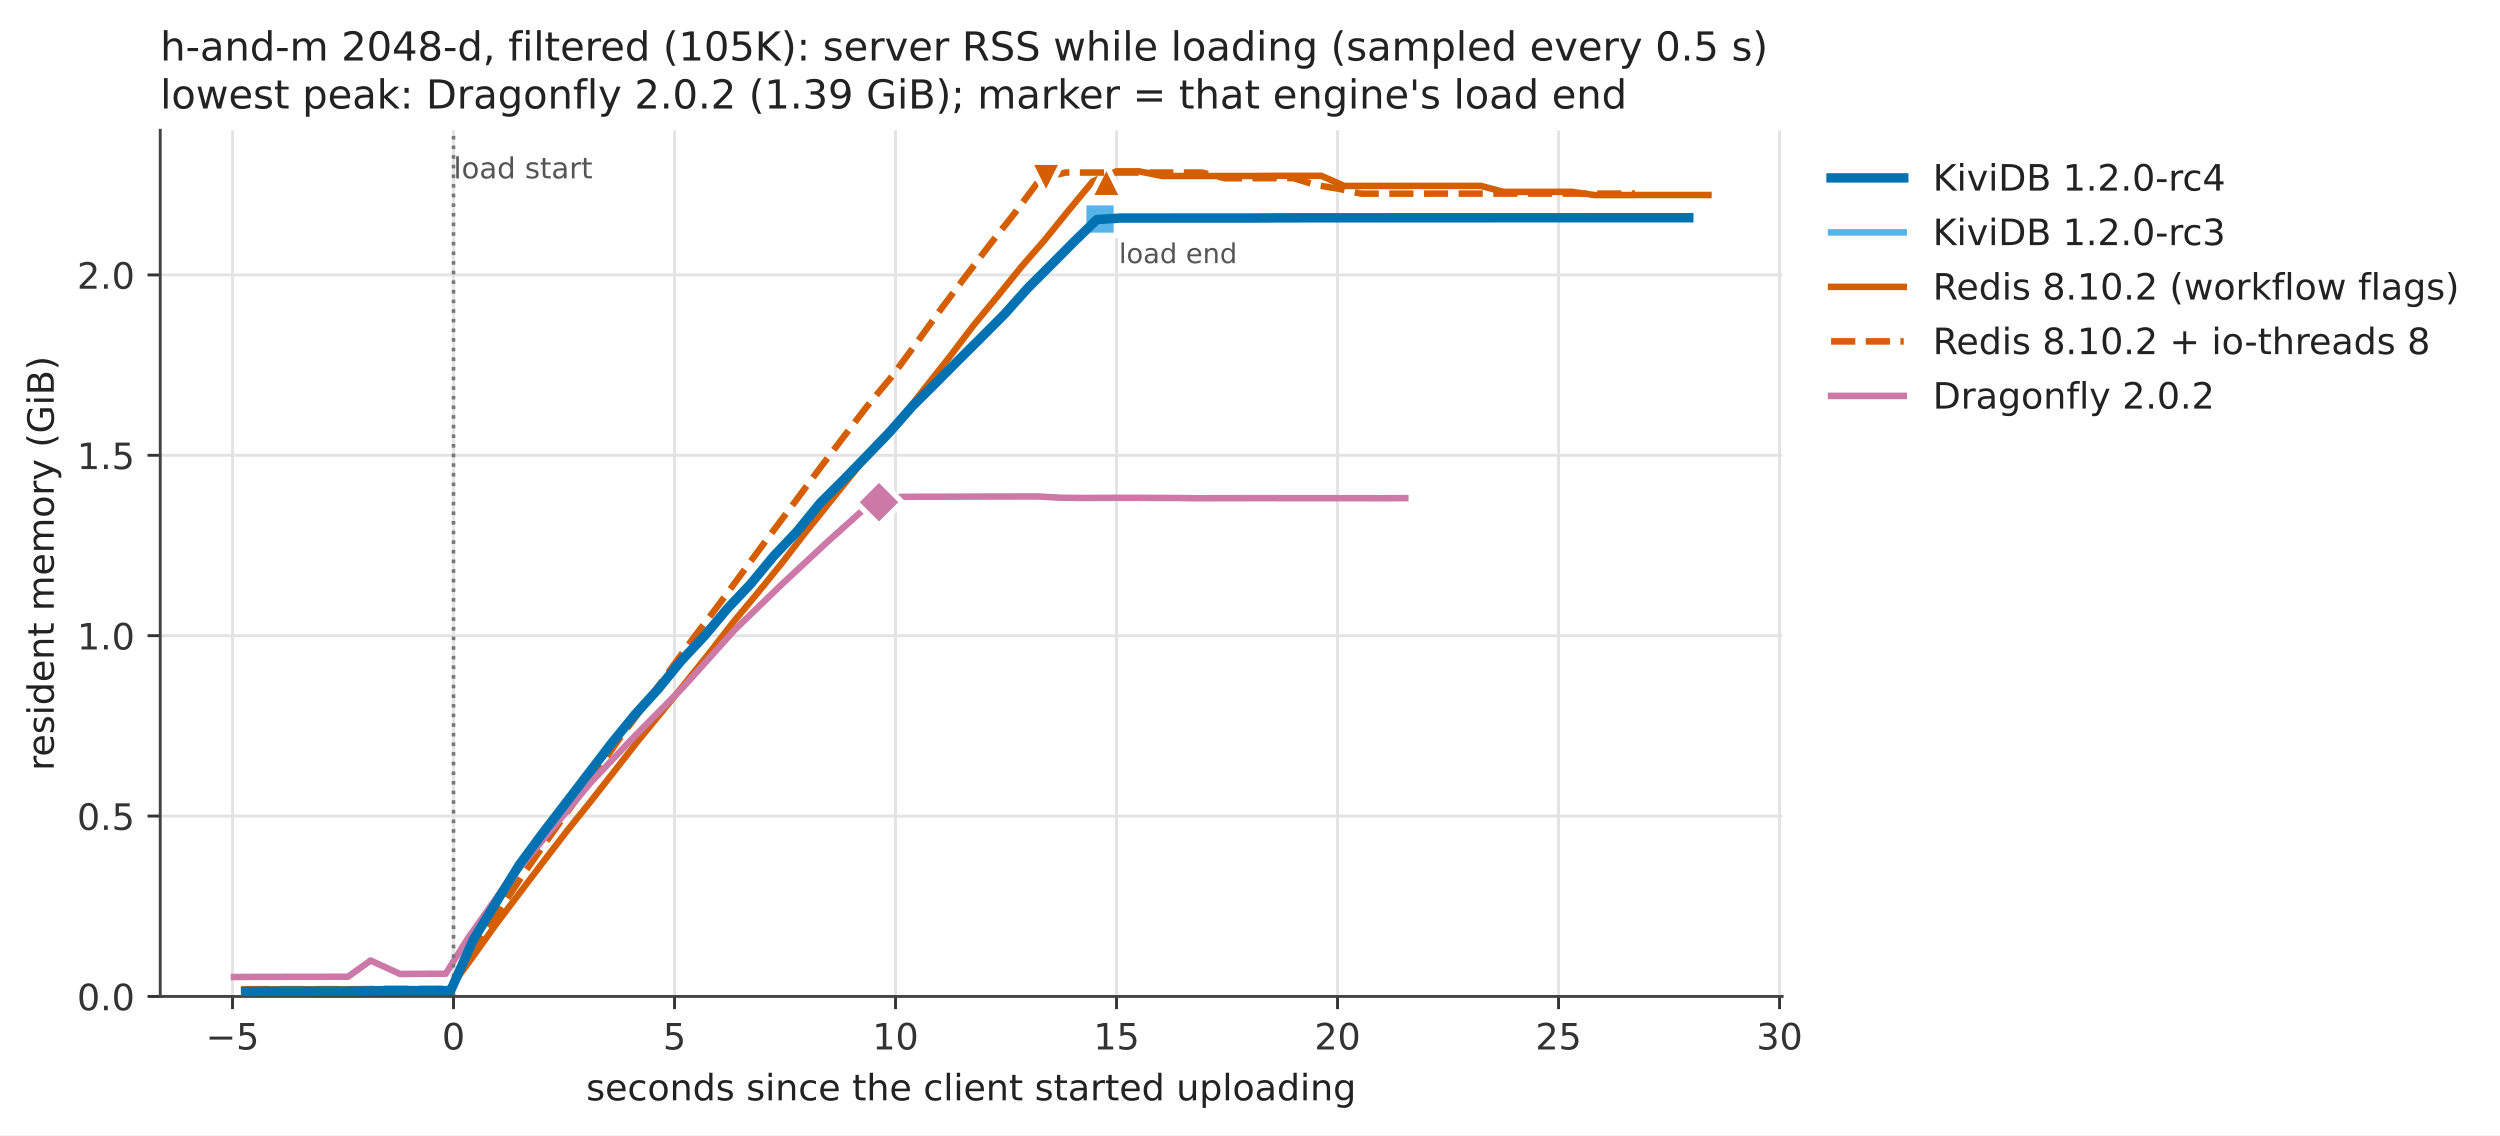
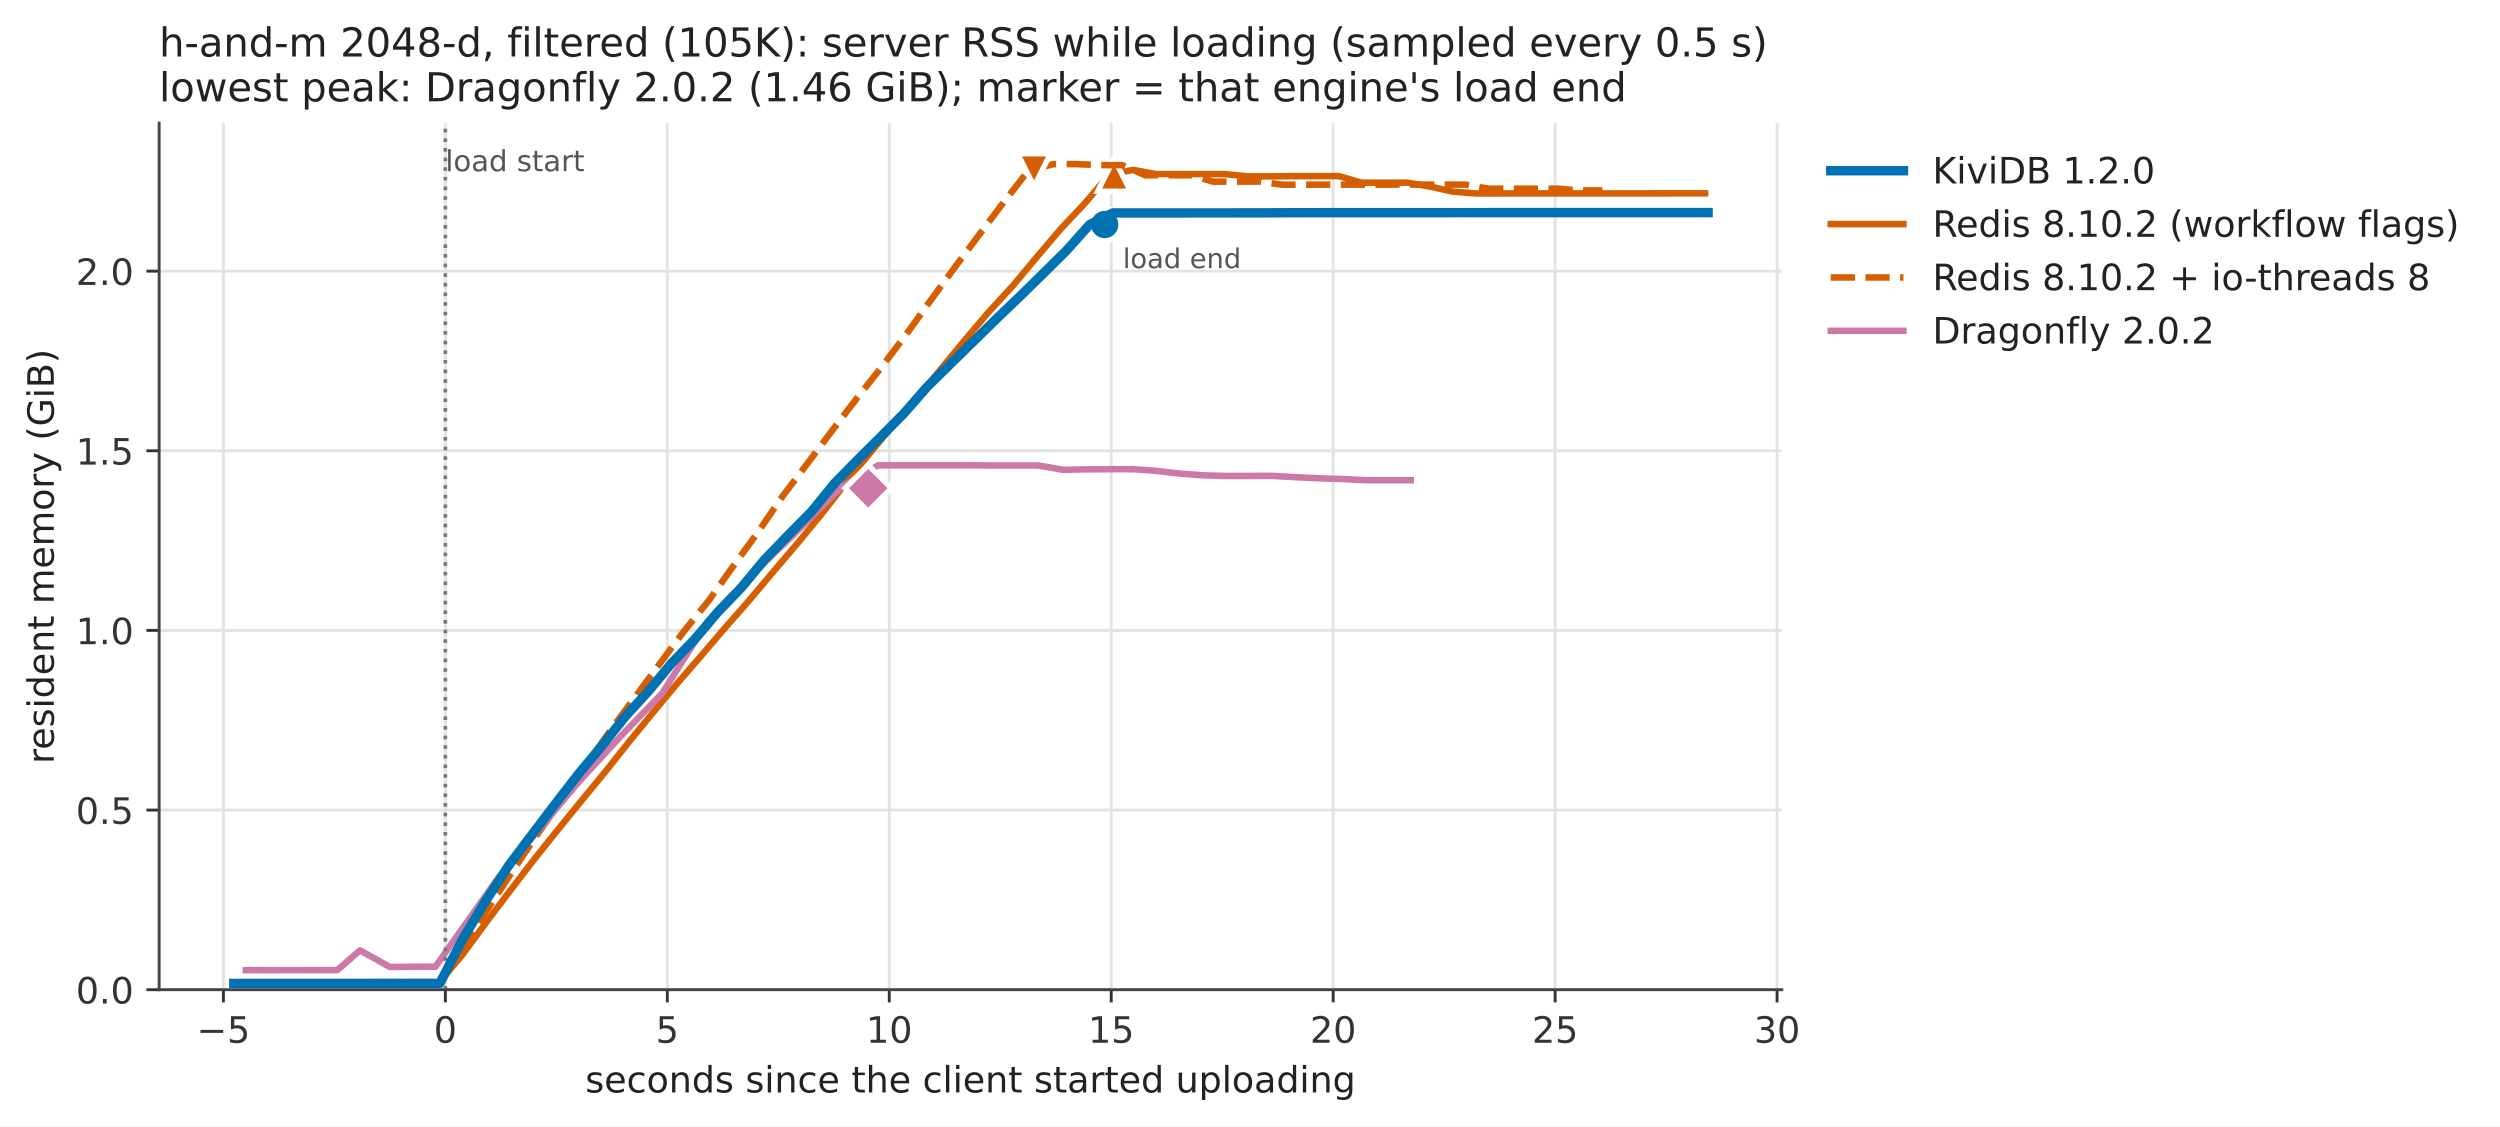
- <svg xmlns="http://www.w3.org/2000/svg" xmlns:xlink="http://www.w3.org/1999/xlink" width="688.079pt" height="312.455pt" viewBox="0 0 688.079 312.455" version="1.1">
+ <svg xmlns="http://www.w3.org/2000/svg" xmlns:xlink="http://www.w3.org/1999/xlink" width="687.755pt" height="309.824pt" viewBox="0 0 687.755 309.824" version="1.1">
  <defs>
    <style type="text/css">*{stroke-linejoin: round; stroke-linecap: butt}</style>
  </defs>
  <g id="figure_1">
    <g id="patch_1">
-       <path d="M 0 312.455  L 688.079 312.455  L 688.079 0  L 0 0  z " style="fill: #ffffff" />
+       <path d="M 0 309.824  L 687.755 309.824  L 687.755 0  L 0 0  z " style="fill: #ffffff" />
    </g>
    <g id="axes_1">
      <g id="patch_2">
-         <path d="M 44.104 274.254  L 490.504 274.254  L 490.504 35.862  L 44.104 35.862  z " style="fill: #ffffff" />
+         <path d="M 43.781 272.268  L 490.181 272.268  L 490.181 33.876  L 43.781 33.876  z " style="fill: #ffffff" />
      </g>
      <g id="matplotlib.axis_1">
        <g id="xtick_1">
          <g id="line2d_1">
-             <path d="M 63.993 274.254  L 63.993 35.862  " clip-path="url(#pf860370158)" style="fill: none; stroke: #e3e3e3; stroke-width: 0.8; stroke-linecap: square" />
+             <path d="M 61.459 272.268  L 61.459 33.876  " clip-path="url(#p2d11bc632e)" style="fill: none; stroke: #e3e3e3; stroke-width: 0.8; stroke-linecap: square" />
          </g>
          <g id="line2d_2">
            <defs>
-               <path id="m5789d902ad" d="M 0 0  L 0 3.5  " style="stroke: #333333; stroke-width: 0.8" />
+               <path id="ma50ec9a277" d="M 0 0  L 0 3.5  " style="stroke: #333333; stroke-width: 0.8" />
            </defs>
            <g>
-               <use xlink:href="#m5789d902ad" x="63.993" y="274.254" style="fill: #333333; stroke: #333333; stroke-width: 0.8" />
+               <use xlink:href="#ma50ec9a277" x="61.459" y="272.268" style="fill: #333333; stroke: #333333; stroke-width: 0.8" />
            </g>
          </g>
          <g id="text_1">
-             <text style="font-size: 10px; font-family: 'DejaVu Sans'; text-anchor: middle; fill: #333333" x="63.993" y="288.852" transform="rotate(-0 63.99335 288.852)">−5</text>
+             <text style="font-size: 10px; font-family: 'DejaVu Sans'; text-anchor: middle; fill: #333333" x="61.459" y="286.866" transform="rotate(-0 61.45878 286.8663)">−5</text>
          </g>
        </g>
        <g id="xtick_2">
          <g id="line2d_3">
-             <path d="M 124.821 274.254  L 124.821 35.862  " clip-path="url(#pf860370158)" style="fill: none; stroke: #e3e3e3; stroke-width: 0.8; stroke-linecap: square" />
+             <path d="M 122.519 272.268  L 122.519 33.876  " clip-path="url(#p2d11bc632e)" style="fill: none; stroke: #e3e3e3; stroke-width: 0.8; stroke-linecap: square" />
          </g>
          <g id="line2d_4">
            <g>
-               <use xlink:href="#m5789d902ad" x="124.821" y="274.254" style="fill: #333333; stroke: #333333; stroke-width: 0.8" />
+               <use xlink:href="#ma50ec9a277" x="122.519" y="272.268" style="fill: #333333; stroke: #333333; stroke-width: 0.8" />
            </g>
          </g>
          <g id="text_2">
-             <text style="font-size: 10px; font-family: 'DejaVu Sans'; text-anchor: middle; fill: #333333" x="124.821" y="288.852" transform="rotate(-0 124.8211 288.852)">0</text>
+             <text style="font-size: 10px; font-family: 'DejaVu Sans'; text-anchor: middle; fill: #333333" x="122.519" y="286.866" transform="rotate(-0 122.519 286.8663)">0</text>
          </g>
        </g>
        <g id="xtick_3">
          <g id="line2d_5">
-             <path d="M 185.649 274.254  L 185.649 35.862  " clip-path="url(#pf860370158)" style="fill: none; stroke: #e3e3e3; stroke-width: 0.8; stroke-linecap: square" />
+             <path d="M 183.579 272.268  L 183.579 33.876  " clip-path="url(#p2d11bc632e)" style="fill: none; stroke: #e3e3e3; stroke-width: 0.8; stroke-linecap: square" />
          </g>
          <g id="line2d_6">
            <g>
-               <use xlink:href="#m5789d902ad" x="185.649" y="274.254" style="fill: #333333; stroke: #333333; stroke-width: 0.8" />
+               <use xlink:href="#ma50ec9a277" x="183.579" y="272.268" style="fill: #333333; stroke: #333333; stroke-width: 0.8" />
            </g>
          </g>
          <g id="text_3">
-             <text style="font-size: 10px; font-family: 'DejaVu Sans'; text-anchor: middle; fill: #333333" x="185.649" y="288.852" transform="rotate(-0 185.6488 288.852)">5</text>
+             <text style="font-size: 10px; font-family: 'DejaVu Sans'; text-anchor: middle; fill: #333333" x="183.579" y="286.866" transform="rotate(-0 183.5791 286.8663)">5</text>
          </g>
        </g>
        <g id="xtick_4">
          <g id="line2d_7">
-             <path d="M 246.476 274.254  L 246.476 35.862  " clip-path="url(#pf860370158)" style="fill: none; stroke: #e3e3e3; stroke-width: 0.8; stroke-linecap: square" />
+             <path d="M 244.639 272.268  L 244.639 33.876  " clip-path="url(#p2d11bc632e)" style="fill: none; stroke: #e3e3e3; stroke-width: 0.8; stroke-linecap: square" />
          </g>
          <g id="line2d_8">
            <g>
-               <use xlink:href="#m5789d902ad" x="246.476" y="274.254" style="fill: #333333; stroke: #333333; stroke-width: 0.8" />
+               <use xlink:href="#ma50ec9a277" x="244.639" y="272.268" style="fill: #333333; stroke: #333333; stroke-width: 0.8" />
            </g>
          </g>
          <g id="text_4">
-             <text style="font-size: 10px; font-family: 'DejaVu Sans'; text-anchor: middle; fill: #333333" x="246.476" y="288.852" transform="rotate(-0 246.4765 288.852)">10</text>
+             <text style="font-size: 10px; font-family: 'DejaVu Sans'; text-anchor: middle; fill: #333333" x="244.639" y="286.866" transform="rotate(-0 244.6393 286.8663)">10</text>
          </g>
        </g>
        <g id="xtick_5">
          <g id="line2d_9">
-             <path d="M 307.304 274.254  L 307.304 35.862  " clip-path="url(#pf860370158)" style="fill: none; stroke: #e3e3e3; stroke-width: 0.8; stroke-linecap: square" />
+             <path d="M 305.7 272.268  L 305.7 33.876  " clip-path="url(#p2d11bc632e)" style="fill: none; stroke: #e3e3e3; stroke-width: 0.8; stroke-linecap: square" />
          </g>
          <g id="line2d_10">
            <g>
-               <use xlink:href="#m5789d902ad" x="307.304" y="274.254" style="fill: #333333; stroke: #333333; stroke-width: 0.8" />
+               <use xlink:href="#ma50ec9a277" x="305.7" y="272.268" style="fill: #333333; stroke: #333333; stroke-width: 0.8" />
            </g>
          </g>
          <g id="text_5">
-             <text style="font-size: 10px; font-family: 'DejaVu Sans'; text-anchor: middle; fill: #333333" x="307.304" y="288.852" transform="rotate(-0 307.3042 288.852)">15</text>
+             <text style="font-size: 10px; font-family: 'DejaVu Sans'; text-anchor: middle; fill: #333333" x="305.7" y="286.866" transform="rotate(-0 305.6995 286.8663)">15</text>
          </g>
        </g>
        <g id="xtick_6">
          <g id="line2d_11">
-             <path d="M 368.132 274.254  L 368.132 35.862  " clip-path="url(#pf860370158)" style="fill: none; stroke: #e3e3e3; stroke-width: 0.8; stroke-linecap: square" />
+             <path d="M 366.76 272.268  L 366.76 33.876  " clip-path="url(#p2d11bc632e)" style="fill: none; stroke: #e3e3e3; stroke-width: 0.8; stroke-linecap: square" />
          </g>
          <g id="line2d_12">
            <g>
-               <use xlink:href="#m5789d902ad" x="368.132" y="274.254" style="fill: #333333; stroke: #333333; stroke-width: 0.8" />
+               <use xlink:href="#ma50ec9a277" x="366.76" y="272.268" style="fill: #333333; stroke: #333333; stroke-width: 0.8" />
            </g>
          </g>
          <g id="text_6">
-             <text style="font-size: 10px; font-family: 'DejaVu Sans'; text-anchor: middle; fill: #333333" x="368.132" y="288.852" transform="rotate(-0 368.1319 288.852)">20</text>
+             <text style="font-size: 10px; font-family: 'DejaVu Sans'; text-anchor: middle; fill: #333333" x="366.76" y="286.866" transform="rotate(-0 366.7597 286.8663)">20</text>
          </g>
        </g>
        <g id="xtick_7">
          <g id="line2d_13">
-             <path d="M 428.96 274.254  L 428.96 35.862  " clip-path="url(#pf860370158)" style="fill: none; stroke: #e3e3e3; stroke-width: 0.8; stroke-linecap: square" />
+             <path d="M 427.82 272.268  L 427.82 33.876  " clip-path="url(#p2d11bc632e)" style="fill: none; stroke: #e3e3e3; stroke-width: 0.8; stroke-linecap: square" />
          </g>
          <g id="line2d_14">
            <g>
-               <use xlink:href="#m5789d902ad" x="428.96" y="274.254" style="fill: #333333; stroke: #333333; stroke-width: 0.8" />
+               <use xlink:href="#ma50ec9a277" x="427.82" y="272.268" style="fill: #333333; stroke: #333333; stroke-width: 0.8" />
            </g>
          </g>
          <g id="text_7">
-             <text style="font-size: 10px; font-family: 'DejaVu Sans'; text-anchor: middle; fill: #333333" x="428.96" y="288.852" transform="rotate(-0 428.9596 288.852)">25</text>
+             <text style="font-size: 10px; font-family: 'DejaVu Sans'; text-anchor: middle; fill: #333333" x="427.82" y="286.866" transform="rotate(-0 427.8199 286.8663)">25</text>
          </g>
        </g>
        <g id="xtick_8">
          <g id="line2d_15">
-             <path d="M 489.787 274.254  L 489.787 35.862  " clip-path="url(#pf860370158)" style="fill: none; stroke: #e3e3e3; stroke-width: 0.8; stroke-linecap: square" />
+             <path d="M 488.88 272.268  L 488.88 33.876  " clip-path="url(#p2d11bc632e)" style="fill: none; stroke: #e3e3e3; stroke-width: 0.8; stroke-linecap: square" />
          </g>
          <g id="line2d_16">
            <g>
-               <use xlink:href="#m5789d902ad" x="489.787" y="274.254" style="fill: #333333; stroke: #333333; stroke-width: 0.8" />
+               <use xlink:href="#ma50ec9a277" x="488.88" y="272.268" style="fill: #333333; stroke: #333333; stroke-width: 0.8" />
            </g>
          </g>
          <g id="text_8">
-             <text style="font-size: 10px; font-family: 'DejaVu Sans'; text-anchor: middle; fill: #333333" x="489.787" y="288.852" transform="rotate(-0 489.7874 288.852)">30</text>
+             <text style="font-size: 10px; font-family: 'DejaVu Sans'; text-anchor: middle; fill: #333333" x="488.88" y="286.866" transform="rotate(-0 488.8801 286.8663)">30</text>
          </g>
        </g>
        <g id="text_9">
-           <text style="font-size: 10px; font-family: 'DejaVu Sans'; text-anchor: middle; fill: #222222" x="267.304" y="302.853" transform="rotate(-0 267.3039 302.8528)">seconds since the client started uploading</text>
+           <text style="font-size: 10px; font-family: 'DejaVu Sans'; text-anchor: middle; fill: #222222" x="266.981" y="300.544" transform="rotate(-0 266.9812 300.5444)">seconds since the client started uploading</text>
        </g>
      </g>
      <g id="matplotlib.axis_2">
        <g id="ytick_1">
          <g id="line2d_17">
-             <path d="M 44.104 274.254  L 490.504 274.254  " clip-path="url(#pf860370158)" style="fill: none; stroke: #e3e3e3; stroke-width: 0.8; stroke-linecap: square" />
+             <path d="M 43.781 272.268  L 490.181 272.268  " clip-path="url(#p2d11bc632e)" style="fill: none; stroke: #e3e3e3; stroke-width: 0.8; stroke-linecap: square" />
          </g>
          <g id="line2d_18">
            <defs>
-               <path id="m6b6fc853ff" d="M 0 0  L -3.5 0  " style="stroke: #333333; stroke-width: 0.8" />
+               <path id="m5155912fb0" d="M 0 0  L -3.5 0  " style="stroke: #333333; stroke-width: 0.8" />
            </defs>
            <g>
-               <use xlink:href="#m6b6fc853ff" x="44.104" y="274.254" style="fill: #333333; stroke: #333333; stroke-width: 0.8" />
+               <use xlink:href="#m5155912fb0" x="43.781" y="272.268" style="fill: #333333; stroke: #333333; stroke-width: 0.8" />
            </g>
          </g>
          <g id="text_10">
-             <text style="font-size: 10px; font-family: 'DejaVu Sans'; text-anchor: end; fill: #333333" x="37.104" y="278.053" transform="rotate(-0 37.10391 278.0532)">0.0</text>
+             <text style="font-size: 10px; font-family: 'DejaVu Sans'; text-anchor: end; fill: #333333" x="36.781" y="276.067" transform="rotate(-0 36.78125 276.0671)">0.0</text>
          </g>
        </g>
        <g id="ytick_2">
          <g id="line2d_19">
-             <path d="M 44.104 224.607  L 490.504 224.607  " clip-path="url(#pf860370158)" style="fill: none; stroke: #e3e3e3; stroke-width: 0.8; stroke-linecap: square" />
+             <path d="M 43.781 222.848  L 490.181 222.848  " clip-path="url(#p2d11bc632e)" style="fill: none; stroke: #e3e3e3; stroke-width: 0.8; stroke-linecap: square" />
          </g>
          <g id="line2d_20">
            <g>
-               <use xlink:href="#m6b6fc853ff" x="44.104" y="224.607" style="fill: #333333; stroke: #333333; stroke-width: 0.8" />
+               <use xlink:href="#m5155912fb0" x="43.781" y="222.848" style="fill: #333333; stroke: #333333; stroke-width: 0.8" />
            </g>
          </g>
          <g id="text_11">
-             <text style="font-size: 10px; font-family: 'DejaVu Sans'; text-anchor: end; fill: #333333" x="37.104" y="228.406" transform="rotate(-0 37.10391 228.4058)">0.5</text>
+             <text style="font-size: 10px; font-family: 'DejaVu Sans'; text-anchor: end; fill: #333333" x="36.781" y="226.647" transform="rotate(-0 36.78125 226.6469)">0.5</text>
          </g>
        </g>
        <g id="ytick_3">
          <g id="line2d_21">
-             <path d="M 44.104 174.96  L 490.504 174.96  " clip-path="url(#pf860370158)" style="fill: none; stroke: #e3e3e3; stroke-width: 0.8; stroke-linecap: square" />
+             <path d="M 43.781 173.427  L 490.181 173.427  " clip-path="url(#p2d11bc632e)" style="fill: none; stroke: #e3e3e3; stroke-width: 0.8; stroke-linecap: square" />
          </g>
          <g id="line2d_22">
            <g>
-               <use xlink:href="#m6b6fc853ff" x="44.104" y="174.96" style="fill: #333333; stroke: #333333; stroke-width: 0.8" />
+               <use xlink:href="#m5155912fb0" x="43.781" y="173.427" style="fill: #333333; stroke: #333333; stroke-width: 0.8" />
            </g>
          </g>
          <g id="text_12">
-             <text style="font-size: 10px; font-family: 'DejaVu Sans'; text-anchor: end; fill: #333333" x="37.104" y="178.758" transform="rotate(-0 37.10391 178.7584)">1.0</text>
+             <text style="font-size: 10px; font-family: 'DejaVu Sans'; text-anchor: end; fill: #333333" x="36.781" y="177.227" transform="rotate(-0 36.78125 177.2267)">1.0</text>
          </g>
        </g>
        <g id="ytick_4">
          <g id="line2d_23">
-             <path d="M 44.104 125.312  L 490.504 125.312  " clip-path="url(#pf860370158)" style="fill: none; stroke: #e3e3e3; stroke-width: 0.8; stroke-linecap: square" />
+             <path d="M 43.781 124.007  L 490.181 124.007  " clip-path="url(#p2d11bc632e)" style="fill: none; stroke: #e3e3e3; stroke-width: 0.8; stroke-linecap: square" />
          </g>
          <g id="line2d_24">
            <g>
-               <use xlink:href="#m6b6fc853ff" x="44.104" y="125.312" style="fill: #333333; stroke: #333333; stroke-width: 0.8" />
+               <use xlink:href="#m5155912fb0" x="43.781" y="124.007" style="fill: #333333; stroke: #333333; stroke-width: 0.8" />
            </g>
          </g>
          <g id="text_13">
-             <text style="font-size: 10px; font-family: 'DejaVu Sans'; text-anchor: end; fill: #333333" x="37.104" y="129.111" transform="rotate(-0 37.10391 129.1111)">1.5</text>
+             <text style="font-size: 10px; font-family: 'DejaVu Sans'; text-anchor: end; fill: #333333" x="36.781" y="127.806" transform="rotate(-0 36.78125 127.8064)">1.5</text>
          </g>
        </g>
        <g id="ytick_5">
          <g id="line2d_25">
-             <path d="M 44.104 75.665  L 490.504 75.665  " clip-path="url(#pf860370158)" style="fill: none; stroke: #e3e3e3; stroke-width: 0.8; stroke-linecap: square" />
+             <path d="M 43.781 74.587  L 490.181 74.587  " clip-path="url(#p2d11bc632e)" style="fill: none; stroke: #e3e3e3; stroke-width: 0.8; stroke-linecap: square" />
          </g>
          <g id="line2d_26">
            <g>
-               <use xlink:href="#m6b6fc853ff" x="44.104" y="75.665" style="fill: #333333; stroke: #333333; stroke-width: 0.8" />
+               <use xlink:href="#m5155912fb0" x="43.781" y="74.587" style="fill: #333333; stroke: #333333; stroke-width: 0.8" />
            </g>
          </g>
          <g id="text_14">
-             <text style="font-size: 10px; font-family: 'DejaVu Sans'; text-anchor: end; fill: #333333" x="37.104" y="79.464" transform="rotate(-0 37.10391 79.46371)">2.0</text>
+             <text style="font-size: 10px; font-family: 'DejaVu Sans'; text-anchor: end; fill: #333333" x="36.781" y="78.386" transform="rotate(-0 36.78125 78.38622)">2.0</text>
          </g>
        </g>
        <g id="text_15">
-           <text style="font-size: 10px; font-family: 'DejaVu Sans'; text-anchor: middle; fill: #222222" x="14.798" y="155.058" transform="rotate(-90 14.79844 155.0584)">resident memory (GiB)</text>
+           <text style="font-size: 10px; font-family: 'DejaVu Sans'; text-anchor: middle; fill: #222222" x="14.798" y="153.072" transform="rotate(-90 14.79844 153.0719)">resident memory (GiB)</text>
        </g>
      </g>
      <g id="line2d_27">
        <defs>
-           <path id="m6598084a94" d="M 0 4.5  C 1.193 4.5 2.338 4.026 3.182 3.182  C 4.026 2.338 4.5 1.193 4.5 0  C 4.5 -1.193 4.026 -2.338 3.182 -3.182  C 2.338 -4.026 1.193 -4.5 0 -4.5  C -1.193 -4.5 -2.338 -4.026 -3.182 -3.182  C -4.026 -2.338 -4.5 -1.193 -4.5 0  C -4.5 1.193 -4.026 2.338 -3.182 3.182  C -2.338 4.026 -1.193 4.5 0 4.5  z " style="stroke: #ffffff; stroke-width: 1.5" />
-         </defs>
-         <g clip-path="url(#pf860370158)">
-           <use xlink:href="#m6598084a94" x="302.973" y="60.423" style="fill: #0072b2; stroke: #ffffff; stroke-width: 1.5" />
+           <path id="mde8ea15b51" d="M 0 4.5  C 1.193 4.5 2.338 4.026 3.182 3.182  C 4.026 2.338 4.5 1.193 4.5 0  C 4.5 -1.193 4.026 -2.338 3.182 -3.182  C 2.338 -4.026 1.193 -4.5 0 -4.5  C -1.193 -4.5 -2.338 -4.026 -3.182 -3.182  C -4.026 -2.338 -4.5 -1.193 -4.5 0  C -4.5 1.193 -4.026 2.338 -3.182 3.182  C -2.338 4.026 -1.193 4.5 0 4.5  z " style="stroke: #ffffff; stroke-width: 1.5" />
+         </defs>
+         <g clip-path="url(#p2d11bc632e)">
+           <use xlink:href="#mde8ea15b51" x="303.904" y="61.77" style="fill: #0072b2; stroke: #ffffff; stroke-width: 1.5" />
        </g>
      </g>
      <g id="line2d_28">
-         <path d="M 67.619 272.895  L 73.945 272.841  L 80.149 272.834  L 86.475 272.826  L 92.68 272.821  L 99.006 272.814  L 105.21 272.685  L 111.536 272.678  L 117.741 272.676  L 124.067 272.669  L 130.271 258.674  L 136.597 248.115  L 142.923 238.126  L 149.371 229.59  L 155.697 221.198  L 162.145 212.8  L 168.471 204.404  L 174.797 196.658  L 181.123 189.738  L 187.449 181.898  L 193.775 175.119  L 200.101 167.671  L 206.549 160.985  L 212.875 153.389  L 219.323 146.621  L 225.649 138.741  L 231.975 132.102  L 238.301 125.484  L 244.627 118.964  L 251.075 111.675  L 257.401 105.532  L 263.727 99.212  L 270.053 92.832  L 276.379 86.438  L 282.705 79.361  L 289.032 72.999  L 295.358 66.67  L 301.684 60.283  L 308.01 59.693  L 314.214 59.69  L 320.54 59.689  L 326.745 59.685  L 333.071 59.684  L 339.275 59.682  L 345.601 59.68  L 351.806 59.648  L 358.132 59.594  L 364.336 59.593  L 370.662 59.591  L 376.867 59.591  L 383.193 59.589  L 389.519 59.589  L 395.723 59.588  L 402.049 59.586  L 408.254 59.586  L 414.58 59.586  L 420.784 59.586  L 427.11 59.585  L 433.315 59.584  L 439.641 59.583  L 445.967 59.583  L 452.171 59.583  L 458.498 59.582  L 464.702 59.58  " clip-path="url(#pf860370158)" style="fill: none; stroke: #56b4e9; stroke-width: 1.8; stroke-linecap: square" />
+         <path d="M 64.121 270.32  L 70.471 270.319  L 76.699 270.319  L 83.05 270.319  L 89.278 270.319  L 95.628 270.319  L 101.856 270.276  L 108.206 270.273  L 114.435 270.273  L 120.785 270.273  L 127.013 262.909  L 133.607 253.938  L 140.08 245.37  L 146.674 236.763  L 153.269 228.505  L 159.863 220.398  L 166.458 212.378  L 173.052 204.068  L 179.647 196.012  L 186.241 188.08  L 192.836 180.477  L 199.43 172.763  L 206.025 165.246  L 212.619 157.404  L 219.214 149.681  L 225.808 141.661  L 232.403 133.244  L 238.997 125.064  L 245.592 117.082  L 252.186 109.581  L 258.781 101.597  L 265.375 93.613  L 272.092 85.723  L 278.686 78.556  L 285.281 70.647  L 291.875 62.898  L 298.47 55.896  L 305.064 48.11  L 311.659 46.733  L 318.009 47.886  L 324.237 47.886  L 330.588 47.886  L 336.816 47.886  L 343.166 48.508  L 349.394 48.508  L 355.744 48.464  L 361.973 48.451  L 368.323 48.446  L 374.551 50.258  L 380.901 50.255  L 387.129 50.253  L 393.48 51.341  L 399.708 52.732  L 406.058 53.216  L 412.408 53.213  L 418.636 53.211  L 424.987 53.21  L 431.215 53.208  L 437.565 53.206  L 443.915 53.203  L 450.143 53.2  L 456.494 53.196  L 462.722 53.193  L 469.072 53.193  " clip-path="url(#p2d11bc632e)" style="fill: none; stroke: #d55e00; stroke-width: 1.8; stroke-linecap: square" />
      </g>
      <g id="line2d_29">
        <defs>
-           <path id="mae6e9b99d7" d="M -4.5 4.5  L 4.5 4.5  L 4.5 -4.5  L -4.5 -4.5  z " style="stroke: #ffffff; stroke-width: 1.5; stroke-linejoin: miter" />
-         </defs>
-         <g clip-path="url(#pf860370158)">
-           <use xlink:href="#mae6e9b99d7" x="302.766" y="60.283" style="fill: #56b4e9; stroke: #ffffff; stroke-width: 1.5; stroke-linejoin: miter" />
+           <path id="mb7daa57c45" d="M 0 -4.5  L -4.5 4.5  L 4.5 4.5  z " style="stroke: #ffffff; stroke-width: 1.5; stroke-linejoin: miter" />
+         </defs>
+         <g clip-path="url(#p2d11bc632e)">
+           <use xlink:href="#mb7daa57c45" x="306.493" y="48.11" style="fill: #d55e00; stroke: #ffffff; stroke-width: 1.5; stroke-linejoin: miter" />
        </g>
      </g>
      <g id="line2d_30">
-         <path d="M 67.29 272.299  L 73.495 272.298  L 79.821 272.298  L 86.025 272.298  L 92.351 272.298  L 98.556 272.298  L 104.882 272.255  L 111.208 272.251  L 117.412 272.251  L 123.617 272.251  L 129.943 263.597  L 136.512 254.39  L 143.082 245.691  L 149.529 237.179  L 156.099 228.635  L 162.668 220.444  L 169.237 212.06  L 175.685 203.793  L 182.255 195.8  L 188.824 187.743  L 195.393 179.51  L 201.963 171.046  L 208.532 163.186  L 215.102 155.091  L 221.671 146.559  L 228.24 138.387  L 234.81 130.21  L 241.501 121.977  L 248.07 115.106  L 254.64 106.707  L 261.331 98.238  L 268.022 89.449  L 274.591 81.486  L 281.039 73.507  L 287.608 65.956  L 294.178 57.833  L 300.747 49.929  L 307.316 47.15  L 313.521 47.15  L 319.847 48.437  L 326.051 48.437  L 332.377 48.437  L 338.582 48.437  L 344.908 48.437  L 351.112 48.394  L 357.317 48.387  L 363.643 48.377  L 369.969 51.171  L 376.173 51.17  L 382.499 51.168  L 388.704 51.164  L 395.03 51.159  L 401.234 51.156  L 407.56 51.153  L 413.765 52.805  L 420.091 52.802  L 426.295 52.8  L 432.621 52.797  L 438.826 53.684  L 445.152 53.682  L 451.356 53.678  L 457.682 53.676  L 463.887 53.675  L 470.213 53.674  " clip-path="url(#pf860370158)" style="fill: none; stroke: #d55e00; stroke-width: 1.8; stroke-linecap: square" />
+         <path d="M 64.072 270.273  L 70.422 270.27  L 76.651 270.27  L 83.001 270.27  L 89.229 270.27  L 95.579 270.27  L 101.807 270.201  L 108.158 270.197  L 114.386 270.197  L 120.614 270.197  L 126.964 261.421  L 133.681 250.805  L 140.52 240.403  L 147.236 230.381  L 154.075 220.612  L 160.791 211.224  L 167.63 201.339  L 174.469 192.095  L 181.308 182.842  L 188.146 173.666  L 194.985 165.221  L 201.702 155.762  L 208.418 146.546  L 215.257 136.574  L 221.974 127.691  L 228.69 118.764  L 235.529 109.812  L 242.368 101.16  L 249.085 92.299  L 255.801 82.933  L 262.518 73.746  L 269.356 64.594  L 276.195 55.519  L 283.034 46.793  L 289.873 45.146  L 296.101 45.146  L 302.451 45.422  L 308.679 45.421  L 315.03 48.215  L 321.258 48.215  L 327.608 48.215  L 333.836 49.986  L 340.186 49.97  L 346.414 49.96  L 352.765 50.816  L 358.993 50.81  L 365.343 50.804  L 371.571 50.799  L 377.921 50.791  L 384.15 50.786  L 390.5 50.782  L 396.85 50.778  L 403.078 50.778  L 409.429 51.901  L 415.657 51.899  L 422.007 51.897  L 428.235 51.896  L 434.585 52.376  L 440.813 52.375  " clip-path="url(#p2d11bc632e)" style="fill: none; stroke-dasharray: 6.66,2.88; stroke-dashoffset: 0; stroke: #d55e00; stroke-width: 1.8" />
      </g>
      <g id="line2d_31">
        <defs>
-           <path id="m0a15131577" d="M 0 -4.5  L -4.5 4.5  L 4.5 4.5  z " style="stroke: #ffffff; stroke-width: 1.5; stroke-linejoin: miter" />
-         </defs>
-         <g clip-path="url(#pf860370158)">
-           <use xlink:href="#m0a15131577" x="304.506" y="49.929" style="fill: #d55e00; stroke: #ffffff; stroke-width: 1.5; stroke-linejoin: miter" />
+           <path id="mdc831e616a" d="M -0 4.5  L 4.5 -4.5  L -4.5 -4.5  z " style="stroke: #ffffff; stroke-width: 1.5; stroke-linejoin: miter" />
+         </defs>
+         <g clip-path="url(#p2d11bc632e)">
+           <use xlink:href="#mdc831e616a" x="284.475" y="46.793" style="fill: #d55e00; stroke: #ffffff; stroke-width: 1.5; stroke-linejoin: miter" />
        </g>
      </g>
      <g id="line2d_32">
-         <path d="M 67.534 272.25  L 73.86 272.247  L 80.064 272.247  L 86.39 272.247  L 92.595 272.247  L 98.921 272.247  L 105.125 272.177  L 111.451 272.174  L 117.656 272.174  L 123.86 272.174  L 130.186 261.834  L 136.999 251.285  L 143.69 241.112  L 150.503 231.377  L 157.315 221.834  L 164.006 212.613  L 170.819 202.824  L 177.632 193.76  L 184.323 184.551  L 191.135 175.223  L 197.826 166.427  L 204.761 157.004  L 211.574 147.758  L 218.386 138.67  L 225.199 129.47  L 232.012 120.468  L 238.824 111.589  L 245.515 103.559  L 252.328 94.299  L 259.141 84.851  L 265.954 75.814  L 272.766 66.895  L 279.579 58.255  L 286.392 49.147  L 293.326 47.481  L 299.53 47.481  L 305.857 47.481  L 312.061 47.48  L 318.387 47.48  L 324.591 47.48  L 330.796 47.48  L 337.122 49.067  L 343.326 49.05  L 349.652 49.04  L 355.979 49.034  L 362.183 50.932  L 368.509 51.964  L 374.713 53.31  L 381.04 53.304  L 387.244 53.299  L 393.57 53.294  L 399.896 53.289  L 406.101 53.289  L 412.427 53.288  L 418.631 53.286  L 424.957 53.285  L 431.162 53.284  L 437.488 53.279  L 443.692 53.277  L 450.018 53.276  " clip-path="url(#pf860370158)" style="fill: none; stroke-dasharray: 6.66,2.88; stroke-dashoffset: 0; stroke: #d55e00; stroke-width: 1.8" />
+         <path d="M 67.65 266.906  L 73.878 266.896  L 80.229 266.886  L 86.457 266.876  L 92.807 266.866  L 99.035 261.443  L 107.217 266.01  L 113.445 265.954  L 119.796 265.94  L 126.024 257.09  L 137.015 241.607  L 147.151 229.49  L 158.874 215.493  L 170.964 202.327  L 182.199 190.684  L 194.655 171.037  L 207.478 157.503  L 219.446 145.999  L 231.169 134.311  L 241.55 128.013  L 247.778 128.006  L 254.128 128.002  L 260.478 127.999  L 266.706 127.984  L 273.057 128.055  L 279.285 128.047  L 285.635 128.053  L 292.474 129.245  L 298.824 129.113  L 305.174 129.084  L 311.647 129.068  L 317.875 129.512  L 324.347 130.265  L 330.575 130.742  L 336.926 130.927  L 343.398 130.926  L 349.87 130.911  L 356.221 131.26  L 362.571 131.576  L 369.165 131.776  L 375.516 132.101  L 381.866 132.106  L 388.094 132.105  " clip-path="url(#p2d11bc632e)" style="fill: none; stroke: #cc79a7; stroke-width: 1.8; stroke-linecap: square" />
      </g>
      <g id="line2d_33">
        <defs>
-           <path id="mcf618ca77a" d="M -0 4.5  L 4.5 -4.5  L -4.5 -4.5  z " style="stroke: #ffffff; stroke-width: 1.5; stroke-linejoin: miter" />
-         </defs>
-         <g clip-path="url(#pf860370158)">
-           <use xlink:href="#mcf618ca77a" x="287.912" y="49.147" style="fill: #d55e00; stroke: #ffffff; stroke-width: 1.5; stroke-linejoin: miter" />
+           <path id="m525bc0dae5" d="M -0 6.364  L 6.364 0  L 0 -6.364  L -6.364 -0  z " style="stroke: #ffffff; stroke-width: 1.5; stroke-linejoin: miter" />
+         </defs>
+         <g clip-path="url(#p2d11bc632e)">
+           <use xlink:href="#m525bc0dae5" x="238.851" y="134.311" style="fill: #cc79a7; stroke: #ffffff; stroke-width: 1.5; stroke-linejoin: miter" />
        </g>
      </g>
      <g id="line2d_34">
-         <path d="M 64.395 268.907  L 70.721 268.868  L 76.925 268.858  L 83.251 268.848  L 89.456 268.838  L 95.782 268.828  L 101.986 264.365  L 110.137 268.075  L 116.463 268.014  L 122.668 268.001  L 128.994 257.939  L 139.456 243.12  L 152.838 227.055  L 162.692 215.257  L 174.615 202.678  L 187.997 189.159  L 202.23 173.324  L 215.004 160.983  L 227.778 149.089  L 239.944 138.224  L 248.095 136.737  L 254.299 136.718  L 260.503 136.709  L 266.829 136.677  L 273.034 136.667  L 279.36 136.653  L 285.686 136.636  L 291.89 136.99  L 298.338 137.06  L 304.664 137.023  L 310.99 137.003  L 317.316 137.042  L 323.643 137.064  L 329.969 137.142  L 336.416 137.113  L 342.621 137.112  L 348.947 137.102  L 355.273 137.127  L 361.599 137.114  L 367.925 137.122  L 374.251 137.123  L 380.456 137.133  L 386.782 137.102  " clip-path="url(#pf860370158)" style="fill: none; stroke: #cc79a7; stroke-width: 1.8; stroke-linecap: square" />
+         <path d="M 122.519 272.268  L 122.519 33.876  " clip-path="url(#p2d11bc632e)" style="fill: none; stroke-dasharray: 1,1.65; stroke-dashoffset: 0; stroke: #777777" />
+       </g>
+       <g id="patch_3">
+         <path d="M 43.781 272.268  L 43.781 33.876  " style="fill: none; stroke: #444444; stroke-width: 0.8; stroke-linejoin: miter; stroke-linecap: square" />
+       </g>
+       <g id="patch_4">
+         <path d="M 43.781 272.268  L 490.181 272.268  " style="fill: none; stroke: #444444; stroke-width: 0.8; stroke-linejoin: miter; stroke-linecap: square" />
+       </g>
+       <g id="text_16">
+         <text style="font-size: 7.5px; font-family: 'DejaVu Sans'; text-anchor: start; fill: #555555" x="308.904" y="73.77" transform="rotate(-0 308.9043 73.77007)">load end</text>
+       </g>
+       <g id="text_17">
+         <text style="font-size: 8px; font-family: 'DejaVu Sans'; text-anchor: start; fill: #555555" x="122.519" y="47.106" transform="rotate(-0 122.519 47.10639)"> load start</text>
+       </g>
+       <g id="text_18">
+         <text style="font-size: 11px; font-family: 'DejaVu Sans'; fill: #222222" transform="translate(43.78125 15.55828)">h-and-m 2048-d, filtered (105K): server RSS while loading (sampled every 0.5 s)</text>
+         <text style="font-size: 11px; font-family: 'DejaVu Sans'; fill: #222222" transform="translate(43.78125 27.87588)">lowest peak: Dragonfly 2.0.2 (1.46 GiB); marker = that engine's load end</text>
      </g>
      <g id="line2d_35">
-         <defs>
-           <path id="m4568b58616" d="M 0 6.364  L 6.364 0  L 0 -6.364  L -6.364 0  z " style="stroke: #ffffff; stroke-width: 1.5; stroke-linejoin: miter" />
-         </defs>
-         <g clip-path="url(#pf860370158)">
-           <use xlink:href="#m4568b58616" x="241.927" y="138.224" style="fill: #cc79a7; stroke: #ffffff; stroke-width: 1.5; stroke-linejoin: miter" />
-         </g>
-       </g>
-       <g id="line2d_36">
-         <path d="M 124.821 274.254  L 124.821 35.862  " clip-path="url(#pf860370158)" style="fill: none; stroke-dasharray: 1,1.65; stroke-dashoffset: 0; stroke: #777777" />
-       </g>
-       <g id="patch_3">
-         <path d="M 44.104 274.254  L 44.104 35.862  " style="fill: none; stroke: #444444; stroke-width: 0.8; stroke-linejoin: miter; stroke-linecap: square" />
-       </g>
-       <g id="patch_4">
-         <path d="M 44.104 274.254  L 490.504 274.254  " style="fill: none; stroke: #444444; stroke-width: 0.8; stroke-linejoin: miter; stroke-linecap: square" />
-       </g>
-       <g id="text_16">
-         <text style="font-size: 7.5px; font-family: 'DejaVu Sans'; text-anchor: start; fill: #555555" x="307.973" y="72.423" transform="rotate(-0 307.9733 72.42318)">load end</text>
-       </g>
-       <g id="text_17">
-         <text style="font-size: 8px; font-family: 'DejaVu Sans'; text-anchor: start; fill: #555555" x="124.821" y="49.093" transform="rotate(-0 124.8211 49.09287)"> load start</text>
-       </g>
-       <g id="text_18">
-         <text style="font-size: 11px; font-family: 'DejaVu Sans'; fill: #222222" transform="translate(44.10391 16.65936)">h-and-m 2048-d, filtered (105K): server RSS while loading (sampled every 0.5 s)</text>
-         <text style="font-size: 11px; font-family: 'DejaVu Sans'; fill: #222222" transform="translate(44.10391 29.86236)">lowest peak: Dragonfly 2.0.2 (1.39 GiB); marker = that engine's load end</text>
-       </g>
-       <g id="line2d_37">
-         <path d="M 67.594 272.89  L 73.92 272.819  L 80.125 272.812  L 86.451 272.804  L 92.655 272.799  L 98.981 272.794  L 105.186 272.663  L 111.512 272.655  L 117.716 272.653  L 124.042 272.646  L 130.247 258.697  L 136.695 248.113  L 142.899 238.077  L 149.225 229.49  L 155.673 221.101  L 161.999 212.831  L 168.447 204.408  L 174.773 196.652  L 181.099 189.696  L 187.425 181.927  L 193.873 175.046  L 200.199 167.49  L 206.525 160.811  L 212.973 153.025  L 219.299 146.335  L 225.746 138.447  L 232.072 132.146  L 238.399 125.632  L 244.725 119.078  L 251.051 111.876  L 257.377 105.593  L 263.703 99.222  L 270.151 92.815  L 276.477 86.453  L 282.803 79.378  L 289.251 72.931  L 295.577 66.56  L 301.903 60.423  L 308.229 60.029  L 314.433 60.029  L 320.759 60.026  L 326.964 60.021  L 333.168 60.021  L 339.494 60.018  L 345.699 60.017  L 352.025 59.972  L 358.229 59.958  L 364.555 59.957  L 370.76 59.956  L 377.086 59.954  L 383.29 59.951  L 389.616 59.948  L 395.942 59.94  L 402.147 59.94  L 408.473 59.94  L 414.677 59.938  L 421.003 59.936  L 427.208 59.936  L 433.534 59.934  L 439.738 59.933  L 446.064 59.933  L 452.269 59.933  L 458.595 59.933  L 464.799 59.932  " clip-path="url(#pf860370158)" style="fill: none; stroke: #0072b2; stroke-width: 2.6; stroke-linecap: square" />
+         <path d="M 64.329 270.543  L 70.679 270.54  L 77.029 270.538  L 83.257 270.538  L 89.608 270.535  L 95.836 270.535  L 102.064 270.534  L 108.414 270.532  L 114.764 270.531  L 120.992 270.53  L 127.221 258.479  L 133.571 247.897  L 139.921 238.156  L 146.393 229.559  L 152.744 221.197  L 159.094 212.99  L 165.689 205.061  L 172.039 197.067  L 178.389 190.141  L 184.739 182.478  L 191.212 175.774  L 197.562 168.274  L 203.912 161.693  L 210.262 154.039  L 216.735 147.323  L 223.207 140.796  L 229.557 132.989  L 235.908 126.519  L 242.38 120.087  L 248.73 113.666  L 255.081 106.401  L 261.431 100.139  L 267.903 93.813  L 274.254 87.576  L 280.726 81.397  L 287.076 75.162  L 293.426 68.878  L 299.777 61.77  L 306.127 58.579  L 312.477 58.574  L 318.827 58.574  L 325.056 58.572  L 331.406 58.569  L 337.634 58.568  L 343.984 58.567  L 350.212 58.546  L 356.563 58.517  L 362.791 58.512  L 369.141 58.509  L 375.369 58.507  L 381.719 58.503  L 387.948 58.503  L 394.298 58.502  L 400.648 58.496  L 406.876 58.495  L 413.226 58.492  L 419.455 58.492  L 425.805 58.492  L 432.033 58.492  L 438.383 58.492  L 444.734 58.492  L 450.962 58.492  L 457.312 58.492  L 463.54 58.492  L 469.89 58.492  " clip-path="url(#p2d11bc632e)" style="fill: none; stroke: #0072b2; stroke-width: 2.6; stroke-linecap: square" />
      </g>
      <g id="legend_1">
+         <g id="line2d_36">
+           <path d="M 503.645 46.974  L 513.645 46.974  L 523.645 46.974  " style="fill: none; stroke: #0072b2; stroke-width: 2.6; stroke-linecap: square" />
+         </g>
+         <g id="text_19">
+           <text style="font-size: 10px; font-family: 'DejaVu Sans'; text-anchor: start; fill: #222222" x="531.645" y="50.474" transform="rotate(-0 531.6453 50.47431)">KiviDB 1.2.0</text>
+         </g>
+         <g id="line2d_37">
+           <path d="M 503.645 61.652  L 513.645 61.652  L 523.645 61.652  " style="fill: none; stroke: #d55e00; stroke-width: 1.8; stroke-linecap: square" />
+         </g>
+         <g id="text_20">
+           <text style="font-size: 10px; font-family: 'DejaVu Sans'; text-anchor: start; fill: #222222" x="531.645" y="65.152" transform="rotate(-0 531.6453 65.15244)">Redis 8.10.2 (workflow flags)</text>
+         </g>
        <g id="line2d_38">
-           <path d="M 503.968 48.961  L 513.968 48.961  L 523.968 48.961  " style="fill: none; stroke: #0072b2; stroke-width: 2.6; stroke-linecap: square" />
-         </g>
-         <g id="text_19">
-           <text style="font-size: 10px; font-family: 'DejaVu Sans'; text-anchor: start; fill: #222222" x="531.968" y="52.461" transform="rotate(-0 531.9679 52.4608)">KiviDB 1.2.0-rc4</text>
+           <path d="M 503.645 76.331  L 513.645 76.331  L 523.645 76.331  " style="fill: none; stroke-dasharray: 6.66,2.88; stroke-dashoffset: 0; stroke: #d55e00; stroke-width: 1.8" />
+         </g>
+         <g id="text_21">
+           <text style="font-size: 10px; font-family: 'DejaVu Sans'; text-anchor: start; fill: #222222" x="531.645" y="79.831" transform="rotate(-0 531.6453 79.83056)">Redis 8.10.2 + io-threads 8</text>
        </g>
        <g id="line2d_39">
-           <path d="M 503.968 63.962  L 513.968 63.962  L 523.968 63.962  " style="fill: none; stroke: #56b4e9; stroke-width: 1.8; stroke-linecap: square" />
-         </g>
-         <g id="text_20">
-           <text style="font-size: 10px; font-family: 'DejaVu Sans'; text-anchor: start; fill: #222222" x="531.968" y="67.462" transform="rotate(-0 531.9679 67.46158)">KiviDB 1.2.0-rc3</text>
-         </g>
-         <g id="line2d_40">
-           <path d="M 503.968 78.962  L 513.968 78.962  L 523.968 78.962  " style="fill: none; stroke: #d55e00; stroke-width: 1.8; stroke-linecap: square" />
-         </g>
-         <g id="text_21">
-           <text style="font-size: 10px; font-family: 'DejaVu Sans'; text-anchor: start; fill: #222222" x="531.968" y="82.462" transform="rotate(-0 531.9679 82.46236)">Redis 8.10.2 (workflow flags)</text>
-         </g>
-         <g id="line2d_41">
-           <path d="M 503.968 93.963  L 513.968 93.963  L 523.968 93.963  " style="fill: none; stroke-dasharray: 6.66,2.88; stroke-dashoffset: 0; stroke: #d55e00; stroke-width: 1.8" />
+           <path d="M 503.645 91.009  L 513.645 91.009  L 523.645 91.009  " style="fill: none; stroke: #cc79a7; stroke-width: 1.8; stroke-linecap: square" />
        </g>
        <g id="text_22">
-           <text style="font-size: 10px; font-family: 'DejaVu Sans'; text-anchor: start; fill: #222222" x="531.968" y="97.463" transform="rotate(-0 531.9679 97.46314)">Redis 8.10.2 + io-threads 8</text>
-         </g>
-         <g id="line2d_42">
-           <path d="M 503.968 108.964  L 513.968 108.964  L 523.968 108.964  " style="fill: none; stroke: #cc79a7; stroke-width: 1.8; stroke-linecap: square" />
-         </g>
-         <g id="text_23">
-           <text style="font-size: 10px; font-family: 'DejaVu Sans'; text-anchor: start; fill: #222222" x="531.968" y="112.464" transform="rotate(-0 531.9679 112.4639)">Dragonfly 2.0.2</text>
+           <text style="font-size: 10px; font-family: 'DejaVu Sans'; text-anchor: start; fill: #222222" x="531.645" y="94.509" transform="rotate(-0 531.6453 94.50869)">Dragonfly 2.0.2</text>
        </g>
      </g>
    </g>
  </g>
  <defs>
-     <clipPath id="pf860370158">
-       <rect x="44.104" y="35.862" width="446.4" height="238.392" />
+     <clipPath id="p2d11bc632e">
+       <rect x="43.781" y="33.876" width="446.4" height="238.392" />
    </clipPath>
  </defs>
</svg>
